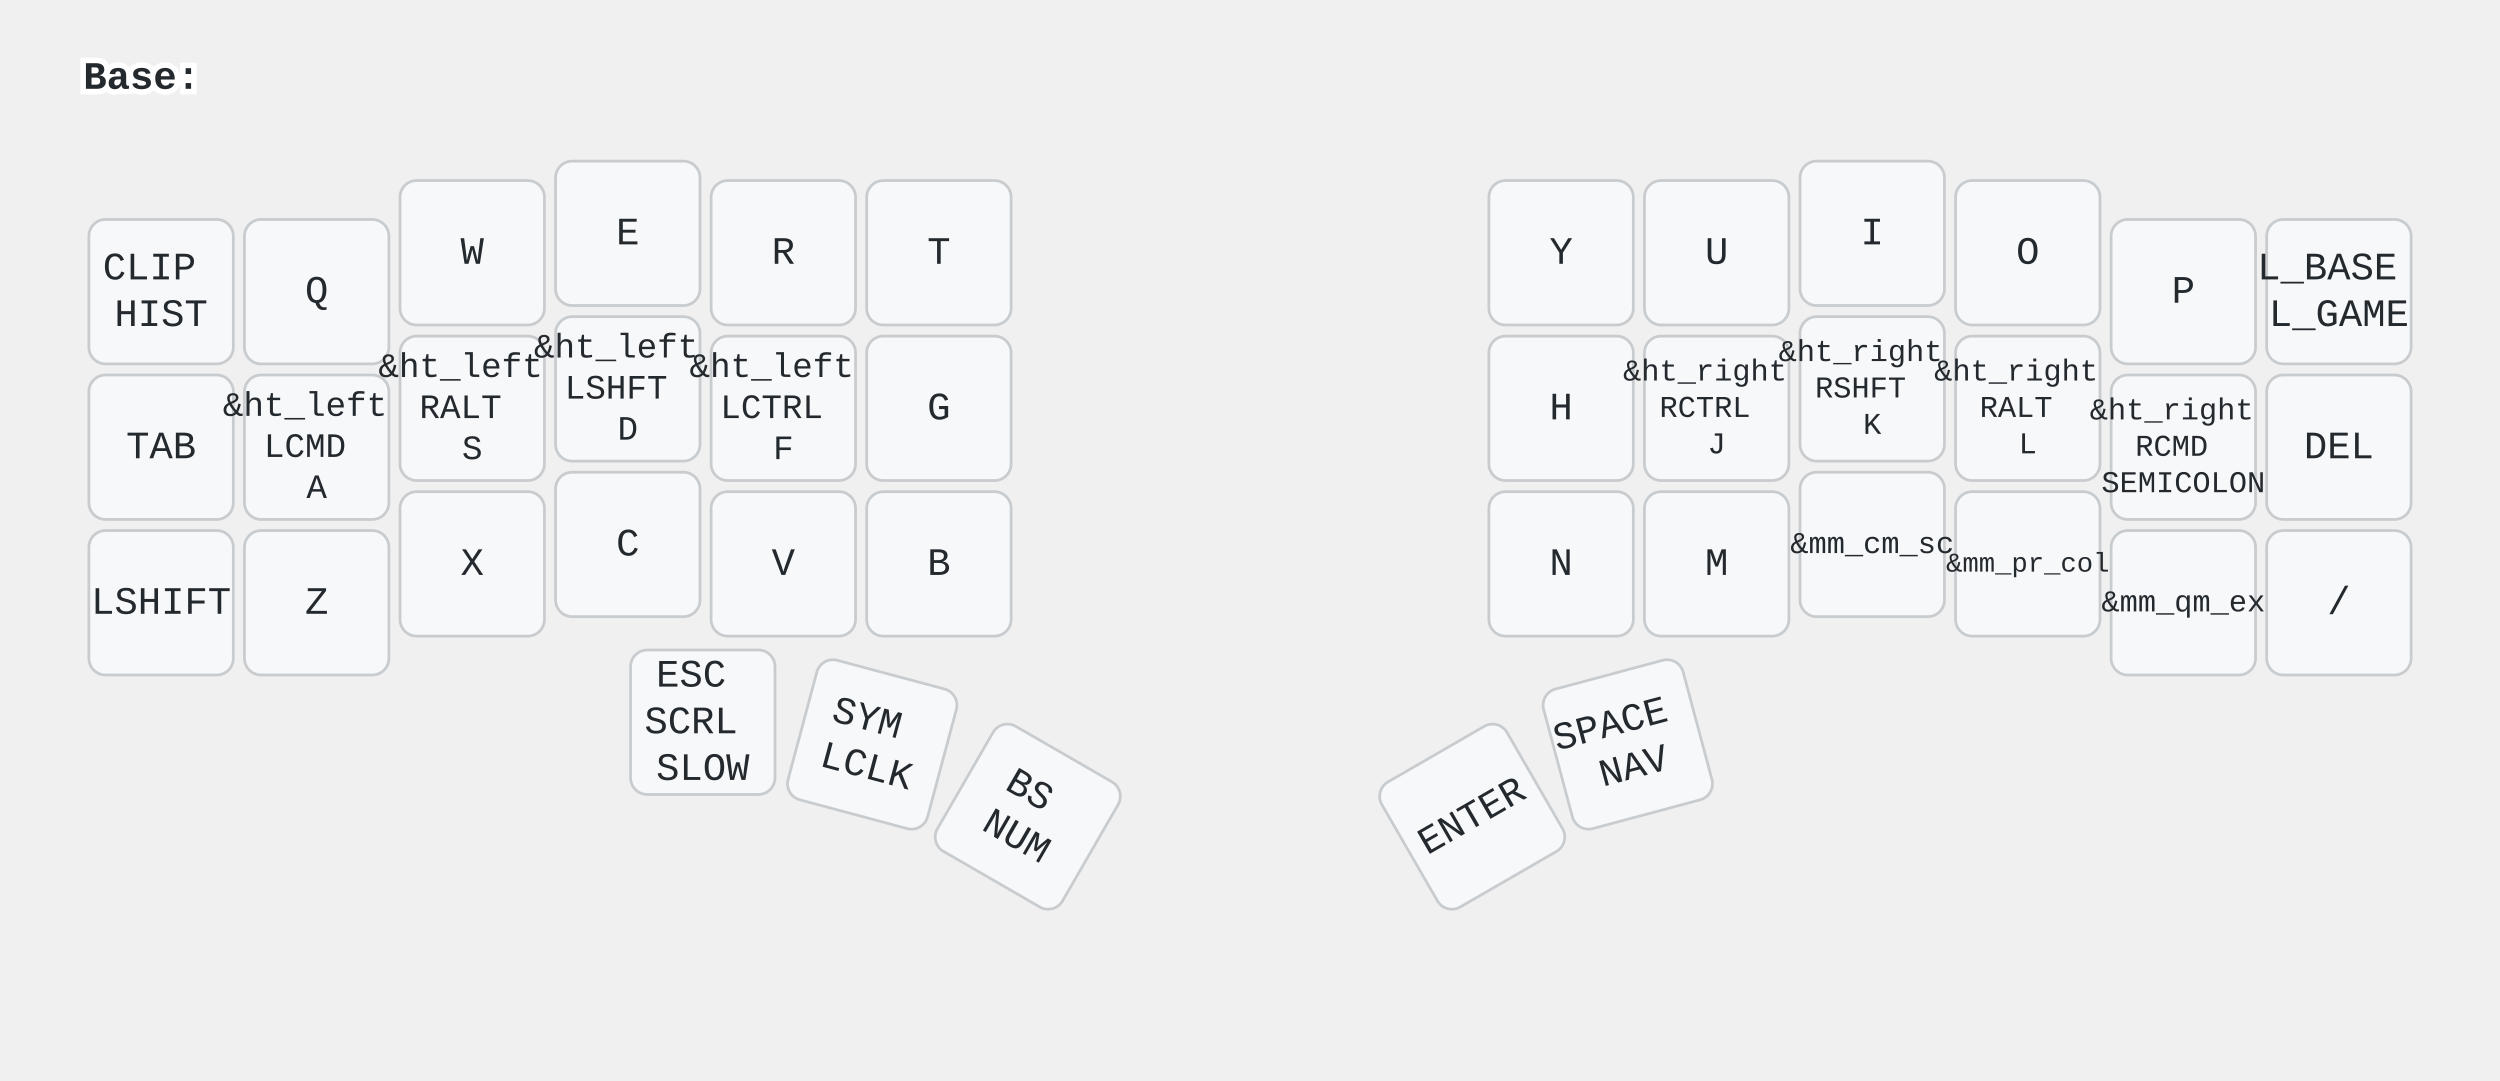
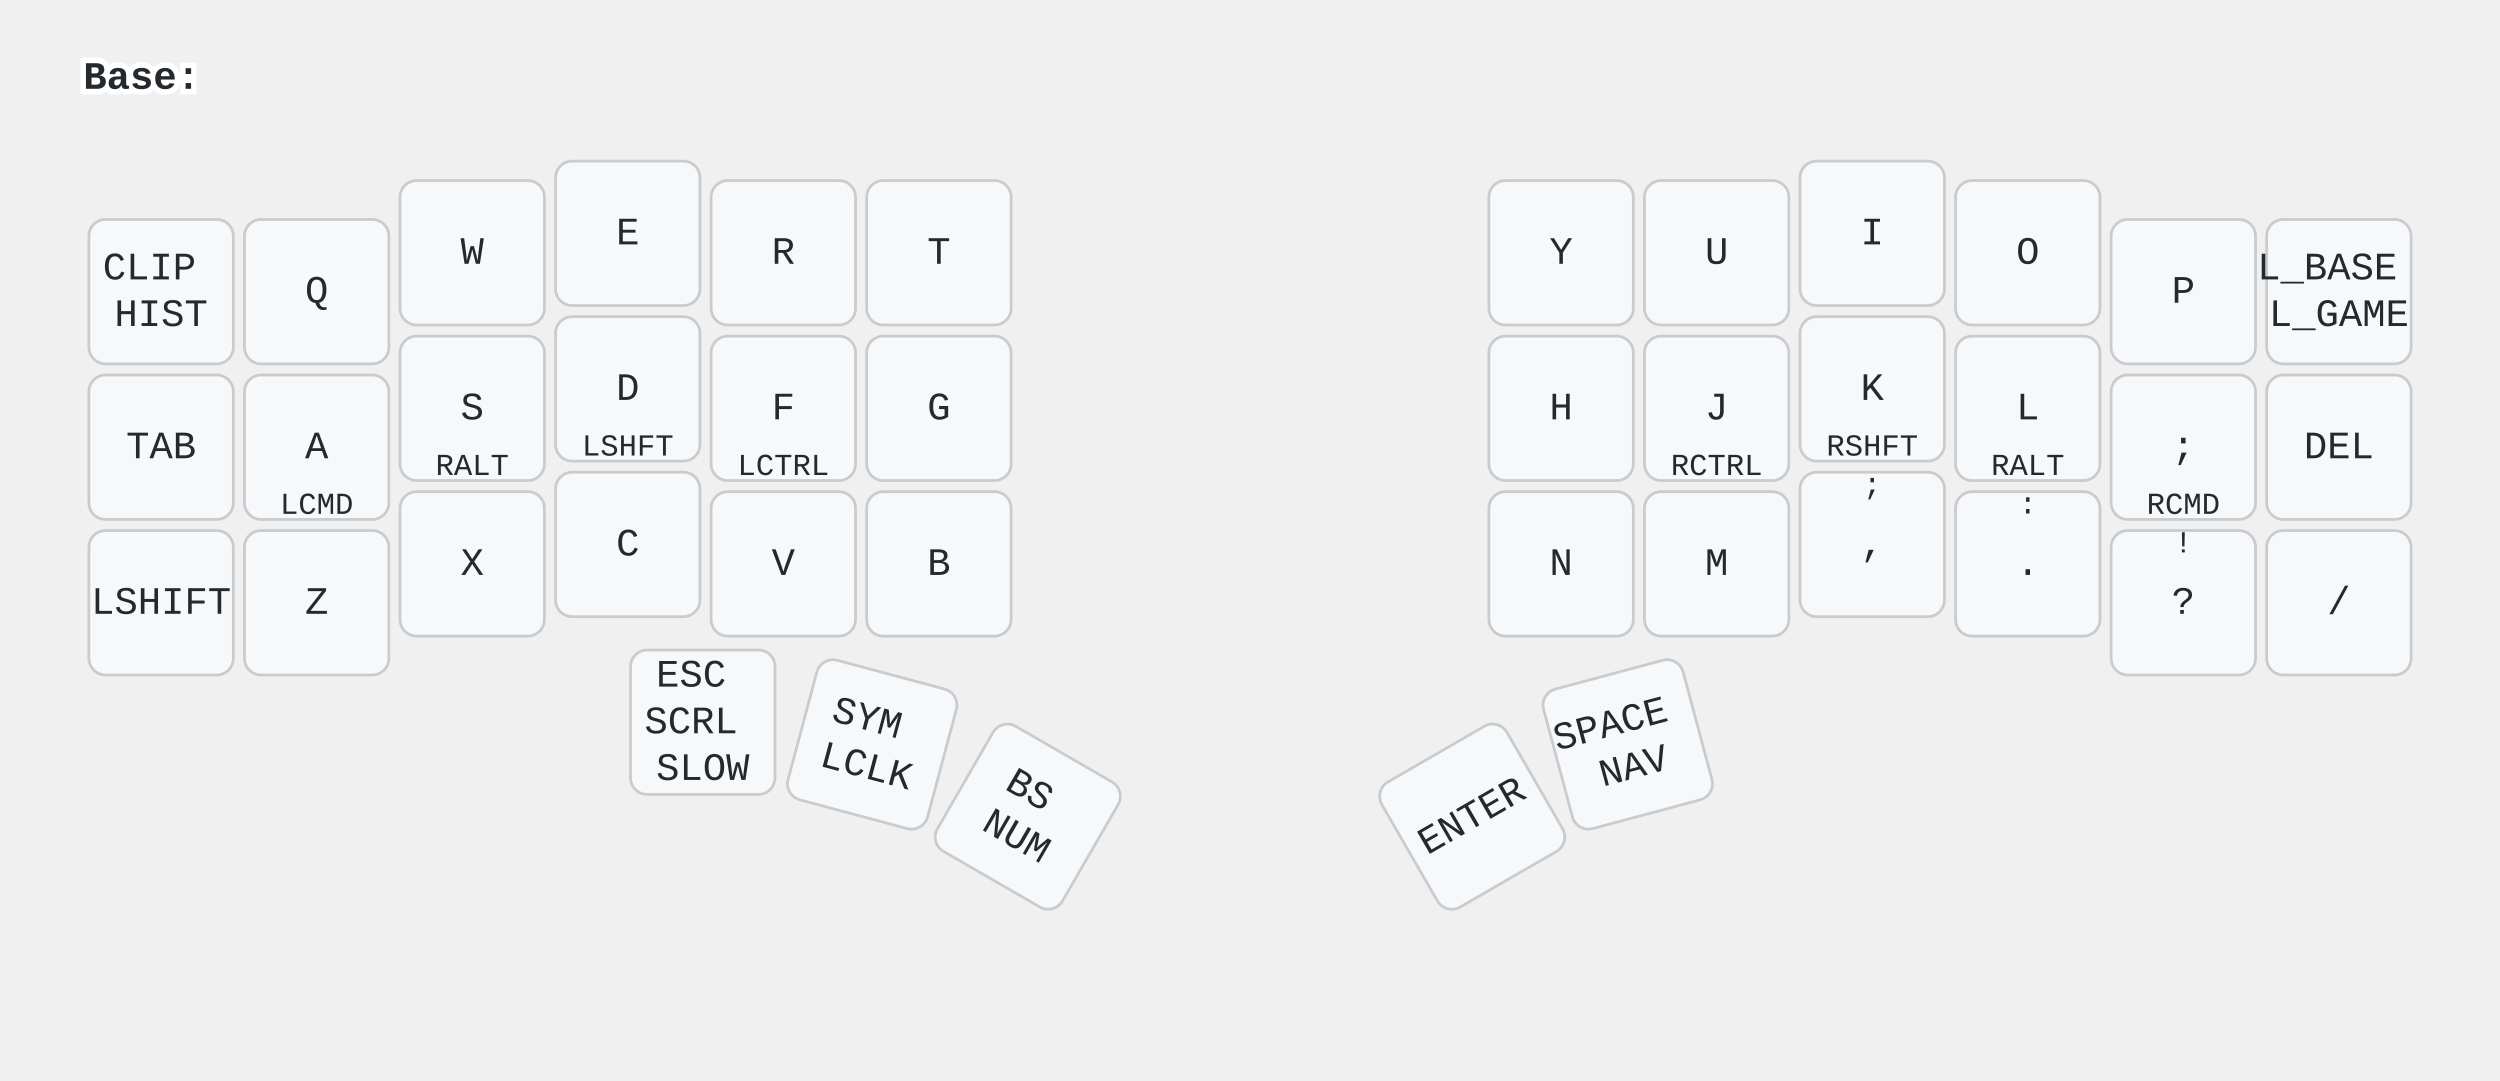
<svg xmlns="http://www.w3.org/2000/svg" width="900" height="389" viewBox="0 0 900 389" class="keymap">
  <style>/* inherit to force styles through use tags */
svg path {
    fill: inherit;
}

/* font and background color specifications */
svg.keymap {
    font-family: SFMono-Regular,Consolas,Liberation Mono,Menlo,monospace;
    font-size: 14px;
    font-kerning: normal;
    text-rendering: optimizeLegibility;
    fill: #24292e;
}

/* default key styling */
rect.key {
    fill: #f6f8fa;
}

rect.key, rect.combo {
    stroke: #c9cccf;
    stroke-width: 1;
}

/* default key side styling, only used is draw_key_sides is set */
rect.side {
    filter: brightness(90%);
}

/* color accent for combo boxes */
rect.combo, rect.combo-separate {
    fill: #cdf;
}

/* color accent for held keys */
rect.held, rect.combo.held {
    fill: #fdd;
}

/* color accent for ghost (optional) keys */
rect.ghost, rect.combo.ghost {
    stroke-dasharray: 4, 4;
    stroke-width: 2;
}

text {
    text-anchor: middle;
    dominant-baseline: middle;
}

/* styling for layer labels */
text.label {
    font-weight: bold;
    text-anchor: start;
    stroke: white;
    stroke-width: 4;
    paint-order: stroke;
}

/* styling for optional footer */
text.footer {
    text-anchor: end;
    dominant-baseline: auto;
    stroke: white;
    stroke-width: 4;
    paint-order: stroke;
}

/* styling for combo tap, and key non-tap label text */
text.combo, text.hold, text.shifted, text.left, text.right, text.tl, text.tr, text.bl, text.br {
    font-size: 11px;
}

text.hold, text.bl, text.br {
    text-anchor: middle;
    dominant-baseline: auto;
}

text.shifted, text.tl, text.tr {
    text-anchor: middle;
    dominant-baseline: hanging;
}

text.left, text.tl, text.bl {
    text-anchor: start;
}

text.right, text.tr, text.br {
    text-anchor: end;
}

text.layer-activator {
    text-decoration: underline;
}

/* styling for hold/shifted label text in combo box */
text.combo.hold, text.combo.shifted, text.combo.left, text.combo.right {
    font-size: 8px;
}

/* lighter symbol for transparent keys */
text.trans {
    fill: #7b7e81;
}

/* styling for combo dendrons */
path.combo {
    stroke-width: 1;
    stroke: gray;
    fill: none;
}

/* Start Tabler Icons Cleanup */
/* cannot use height/width with glyphs */
.icon-tabler &gt; path {
    fill: inherit;
    stroke: inherit;
    stroke-width: 2;
}
/* hide tabler's default box */
.icon-tabler &gt; path[stroke="none"][fill="none"] {
    visibility: hidden;
}
/* End Tabler Icons Cleanup */

@media (prefers-color-scheme: dark) {
svg.keymap { fill: #d1d6db; }
rect.key { fill: #3f4750; }
rect.key, rect.combo { stroke: #60666c; }
rect.combo, rect.combo-separate { fill: #1f3d7a; }
rect.held, rect.combo.held { fill: #854747; }
text.label, text.footer { stroke: black; }
text.trans { fill: #7e8184; }
path.combo { stroke: #7f7f7f; }

}</style>
  <g transform="translate(30, 0)" class="layer-Base">
    <text x="0" y="28" class="label" id="Base">Base:</text>
    <g transform="translate(0, 56)">
      <g transform="translate(28, 49)" class="key keypos-0">
        <rect rx="6" ry="6" x="-26" y="-26" width="52" height="52" class="key" />
        <text x="0" y="0" class="key tap">
          <tspan x="0" dy="-0.6em">CLIP</tspan>
          <tspan x="0" dy="1.2em">HIST</tspan>
        </text>
      </g>
      <g transform="translate(84, 49)" class="key keypos-1">
        <rect rx="6" ry="6" x="-26" y="-26" width="52" height="52" class="key" />
        <text x="0" y="0" class="key tap">Q</text>
      </g>
      <g transform="translate(140, 35)" class="key keypos-2">
        <rect rx="6" ry="6" x="-26" y="-26" width="52" height="52" class="key" />
        <text x="0" y="0" class="key tap">W</text>
      </g>
      <g transform="translate(196, 28)" class="key keypos-3">
        <rect rx="6" ry="6" x="-26" y="-26" width="52" height="52" class="key" />
        <text x="0" y="0" class="key tap">E</text>
      </g>
      <g transform="translate(252, 35)" class="key keypos-4">
        <rect rx="6" ry="6" x="-26" y="-26" width="52" height="52" class="key" />
        <text x="0" y="0" class="key tap">R</text>
      </g>
      <g transform="translate(308, 35)" class="key keypos-5">
        <rect rx="6" ry="6" x="-26" y="-26" width="52" height="52" class="key" />
        <text x="0" y="0" class="key tap">T</text>
      </g>
      <g transform="translate(532, 35)" class="key keypos-6">
        <rect rx="6" ry="6" x="-26" y="-26" width="52" height="52" class="key" />
        <text x="0" y="0" class="key tap">Y</text>
      </g>
      <g transform="translate(588, 35)" class="key keypos-7">
        <rect rx="6" ry="6" x="-26" y="-26" width="52" height="52" class="key" />
        <text x="0" y="0" class="key tap">U</text>
      </g>
      <g transform="translate(644, 28)" class="key keypos-8">
        <rect rx="6" ry="6" x="-26" y="-26" width="52" height="52" class="key" />
        <text x="0" y="0" class="key tap">I</text>
      </g>
      <g transform="translate(700, 35)" class="key keypos-9">
        <rect rx="6" ry="6" x="-26" y="-26" width="52" height="52" class="key" />
        <text x="0" y="0" class="key tap">O</text>
      </g>
      <g transform="translate(756, 49)" class="key keypos-10">
        <rect rx="6" ry="6" x="-26" y="-26" width="52" height="52" class="key" />
        <text x="0" y="0" class="key tap">P</text>
      </g>
      <g transform="translate(812, 49)" class="key keypos-11">
        <rect rx="6" ry="6" x="-26" y="-26" width="52" height="52" class="key" />
        <text x="0" y="0" class="key tap">
          <tspan x="0" dy="-0.6em">L_BASE</tspan>
          <tspan x="0" dy="1.2em">L_GAME</tspan>
        </text>
      </g>
      <g transform="translate(28, 105)" class="key keypos-12">
        <rect rx="6" ry="6" x="-26" y="-26" width="52" height="52" class="key" />
        <text x="0" y="0" class="key tap">TAB</text>
      </g>
      <g transform="translate(84, 105)" class="key keypos-13">
        <rect rx="6" ry="6" x="-26" y="-26" width="52" height="52" class="key" />
-         <text x="0" y="0" class="key tap">
-           <tspan x="0" dy="-1.2em" style="font-size: 88%">&amp;ht_left</tspan>
-           <tspan x="0" dy="1.2em" style="font-size: 88%">LCMD</tspan>
-           <tspan x="0" dy="1.2em" style="font-size: 88%">A</tspan>
-         </text>
+         <text x="0" y="0" class="key tap">A</text>
+         <text x="0" y="24" class="key hold">LCMD</text>
      </g>
      <g transform="translate(140, 91)" class="key keypos-14">
        <rect rx="6" ry="6" x="-26" y="-26" width="52" height="52" class="key" />
-         <text x="0" y="0" class="key tap">
-           <tspan x="0" dy="-1.2em" style="font-size: 88%">&amp;ht_left</tspan>
-           <tspan x="0" dy="1.2em" style="font-size: 88%">RALT</tspan>
-           <tspan x="0" dy="1.2em" style="font-size: 88%">S</tspan>
-         </text>
+         <text x="0" y="0" class="key tap">S</text>
+         <text x="0" y="24" class="key hold">RALT</text>
      </g>
      <g transform="translate(196, 84)" class="key keypos-15">
        <rect rx="6" ry="6" x="-26" y="-26" width="52" height="52" class="key" />
-         <text x="0" y="0" class="key tap">
-           <tspan x="0" dy="-1.2em" style="font-size: 88%">&amp;ht_left</tspan>
-           <tspan x="0" dy="1.2em" style="font-size: 88%">LSHFT</tspan>
-           <tspan x="0" dy="1.2em" style="font-size: 88%">D</tspan>
-         </text>
+         <text x="0" y="0" class="key tap">D</text>
+         <text x="0" y="24" class="key hold">LSHFT</text>
      </g>
      <g transform="translate(252, 91)" class="key keypos-16">
        <rect rx="6" ry="6" x="-26" y="-26" width="52" height="52" class="key" />
-         <text x="0" y="0" class="key tap">
-           <tspan x="0" dy="-1.2em" style="font-size: 88%">&amp;ht_left</tspan>
-           <tspan x="0" dy="1.2em" style="font-size: 88%">LCTRL</tspan>
-           <tspan x="0" dy="1.2em" style="font-size: 88%">F</tspan>
-         </text>
+         <text x="0" y="0" class="key tap">F</text>
+         <text x="0" y="24" class="key hold">LCTRL</text>
      </g>
      <g transform="translate(308, 91)" class="key keypos-17">
        <rect rx="6" ry="6" x="-26" y="-26" width="52" height="52" class="key" />
        <text x="0" y="0" class="key tap">G</text>
      </g>
      <g transform="translate(532, 91)" class="key keypos-18">
        <rect rx="6" ry="6" x="-26" y="-26" width="52" height="52" class="key" />
        <text x="0" y="0" class="key tap">H</text>
      </g>
      <g transform="translate(588, 91)" class="key keypos-19">
        <rect rx="6" ry="6" x="-26" y="-26" width="52" height="52" class="key" />
-         <text x="0" y="0" class="key tap">
-           <tspan x="0" dy="-1.2em" style="font-size: 78%">&amp;ht_right</tspan>
-           <tspan x="0" dy="1.2em" style="font-size: 78%">RCTRL</tspan>
-           <tspan x="0" dy="1.2em" style="font-size: 78%">J</tspan>
-         </text>
+         <text x="0" y="0" class="key tap">J</text>
+         <text x="0" y="24" class="key hold">RCTRL</text>
      </g>
      <g transform="translate(644, 84)" class="key keypos-20">
        <rect rx="6" ry="6" x="-26" y="-26" width="52" height="52" class="key" />
-         <text x="0" y="0" class="key tap">
-           <tspan x="0" dy="-1.2em" style="font-size: 78%">&amp;ht_right</tspan>
-           <tspan x="0" dy="1.2em" style="font-size: 78%">RSHFT</tspan>
-           <tspan x="0" dy="1.2em" style="font-size: 78%">K</tspan>
-         </text>
+         <text x="0" y="0" class="key tap">K</text>
+         <text x="0" y="24" class="key hold">RSHFT</text>
      </g>
      <g transform="translate(700, 91)" class="key keypos-21">
        <rect rx="6" ry="6" x="-26" y="-26" width="52" height="52" class="key" />
-         <text x="0" y="0" class="key tap">
-           <tspan x="0" dy="-1.2em" style="font-size: 78%">&amp;ht_right</tspan>
-           <tspan x="0" dy="1.2em" style="font-size: 78%">RALT</tspan>
-           <tspan x="0" dy="1.2em" style="font-size: 78%">L</tspan>
-         </text>
+         <text x="0" y="0" class="key tap">L</text>
+         <text x="0" y="24" class="key hold">RALT</text>
      </g>
      <g transform="translate(756, 105)" class="key keypos-22">
        <rect rx="6" ry="6" x="-26" y="-26" width="52" height="52" class="key" />
-         <text x="0" y="0" class="key tap">
-           <tspan x="0" dy="-1.2em" style="font-size: 78%">&amp;ht_right</tspan>
-           <tspan x="0" dy="1.2em" style="font-size: 78%">RCMD</tspan>
-           <tspan x="0" dy="1.2em" style="font-size: 78%">SEMICOLON</tspan>
-         </text>
+         <text x="0" y="0" class="key tap">;</text>
+         <text x="0" y="24" class="key hold">RCMD</text>
      </g>
      <g transform="translate(812, 105)" class="key keypos-23">
        <rect rx="6" ry="6" x="-26" y="-26" width="52" height="52" class="key" />
        <text x="0" y="0" class="key tap">DEL</text>
      </g>
      <g transform="translate(28, 161)" class="key keypos-24">
        <rect rx="6" ry="6" x="-26" y="-26" width="52" height="52" class="key" />
        <text x="0" y="0" class="key tap">LSHIFT</text>
      </g>
      <g transform="translate(84, 161)" class="key keypos-25">
        <rect rx="6" ry="6" x="-26" y="-26" width="52" height="52" class="key" />
        <text x="0" y="0" class="key tap">Z</text>
      </g>
      <g transform="translate(140, 147)" class="key keypos-26">
        <rect rx="6" ry="6" x="-26" y="-26" width="52" height="52" class="key" />
        <text x="0" y="0" class="key tap">X</text>
      </g>
      <g transform="translate(196, 140)" class="key keypos-27">
        <rect rx="6" ry="6" x="-26" y="-26" width="52" height="52" class="key" />
        <text x="0" y="0" class="key tap">C</text>
      </g>
      <g transform="translate(252, 147)" class="key keypos-28">
        <rect rx="6" ry="6" x="-26" y="-26" width="52" height="52" class="key" />
        <text x="0" y="0" class="key tap">V</text>
      </g>
      <g transform="translate(308, 147)" class="key keypos-29">
        <rect rx="6" ry="6" x="-26" y="-26" width="52" height="52" class="key" />
        <text x="0" y="0" class="key tap">B</text>
      </g>
      <g transform="translate(532, 147)" class="key keypos-30">
        <rect rx="6" ry="6" x="-26" y="-26" width="52" height="52" class="key" />
        <text x="0" y="0" class="key tap">N</text>
      </g>
      <g transform="translate(588, 147)" class="key keypos-31">
        <rect rx="6" ry="6" x="-26" y="-26" width="52" height="52" class="key" />
        <text x="0" y="0" class="key tap">M</text>
      </g>
      <g transform="translate(644, 140)" class="key keypos-32">
        <rect rx="6" ry="6" x="-26" y="-26" width="52" height="52" class="key" />
-         <text x="0" y="0" class="key tap">
-           <tspan style="font-size: 78%">&amp;mm_cm_sc</tspan>
-         </text>
+         <text x="0" y="0" class="key tap">,</text>
+         <text x="0" y="-24" class="key shifted">;</text>
      </g>
      <g transform="translate(700, 147)" class="key keypos-33">
        <rect rx="6" ry="6" x="-26" y="-26" width="52" height="52" class="key" />
-         <text x="0" y="0" class="key tap">
-           <tspan style="font-size: 70%">&amp;mm_pr_col</tspan>
-         </text>
+         <text x="0" y="0" class="key tap">.</text>
+         <text x="0" y="-24" class="key shifted">:</text>
      </g>
      <g transform="translate(756, 161)" class="key keypos-34">
        <rect rx="6" ry="6" x="-26" y="-26" width="52" height="52" class="key" />
-         <text x="0" y="0" class="key tap">
-           <tspan style="font-size: 78%">&amp;mm_qm_ex</tspan>
-         </text>
+         <text x="0" y="0" class="key tap">?</text>
+         <text x="0" y="-24" class="key shifted">!</text>
      </g>
      <g transform="translate(812, 161)" class="key keypos-35">
        <rect rx="6" ry="6" x="-26" y="-26" width="52" height="52" class="key" />
        <text x="0" y="0" class="key tap">/</text>
      </g>
      <g transform="translate(223, 204)" class="key keypos-36">
        <rect rx="6" ry="6" x="-26" y="-26" width="52" height="52" class="key" />
        <text x="0" y="0" class="key tap">
          <tspan x="0" dy="-1.2em">ESC</tspan>
          <tspan x="0" dy="1.2em">SCRL</tspan>
          <tspan x="0" dy="1.2em">SLOW</tspan>
        </text>
      </g>
      <g transform="translate(284, 212) rotate(15.0)" class="key keypos-37">
        <rect rx="6" ry="6" x="-26" y="-26" width="52" height="52" class="key" />
        <text x="0" y="0" class="key tap">
          <tspan x="0" dy="-0.6em">SYM</tspan>
          <tspan x="0" dy="1.2em">LCLK</tspan>
        </text>
      </g>
      <g transform="translate(340, 238) rotate(30.0)" class="key keypos-38">
        <rect rx="6" ry="6" x="-26" y="-26" width="52" height="52" class="key" />
        <text x="0" y="0" class="key tap">
          <tspan x="0" dy="-0.6em">BS</tspan>
          <tspan x="0" dy="1.2em">NUM</tspan>
        </text>
      </g>
      <g transform="translate(500, 238) rotate(-30.0)" class="key keypos-39">
        <rect rx="6" ry="6" x="-26" y="-26" width="52" height="52" class="key" />
        <text x="0" y="0" class="key tap">ENTER</text>
      </g>
      <g transform="translate(556, 212) rotate(-15.0)" class="key keypos-40">
        <rect rx="6" ry="6" x="-26" y="-26" width="52" height="52" class="key" />
        <text x="0" y="0" class="key tap">
          <tspan x="0" dy="-0.6em">SPACE</tspan>
          <tspan x="0" dy="1.2em">NAV</tspan>
        </text>
      </g>
    </g>
  </g>
</svg>
